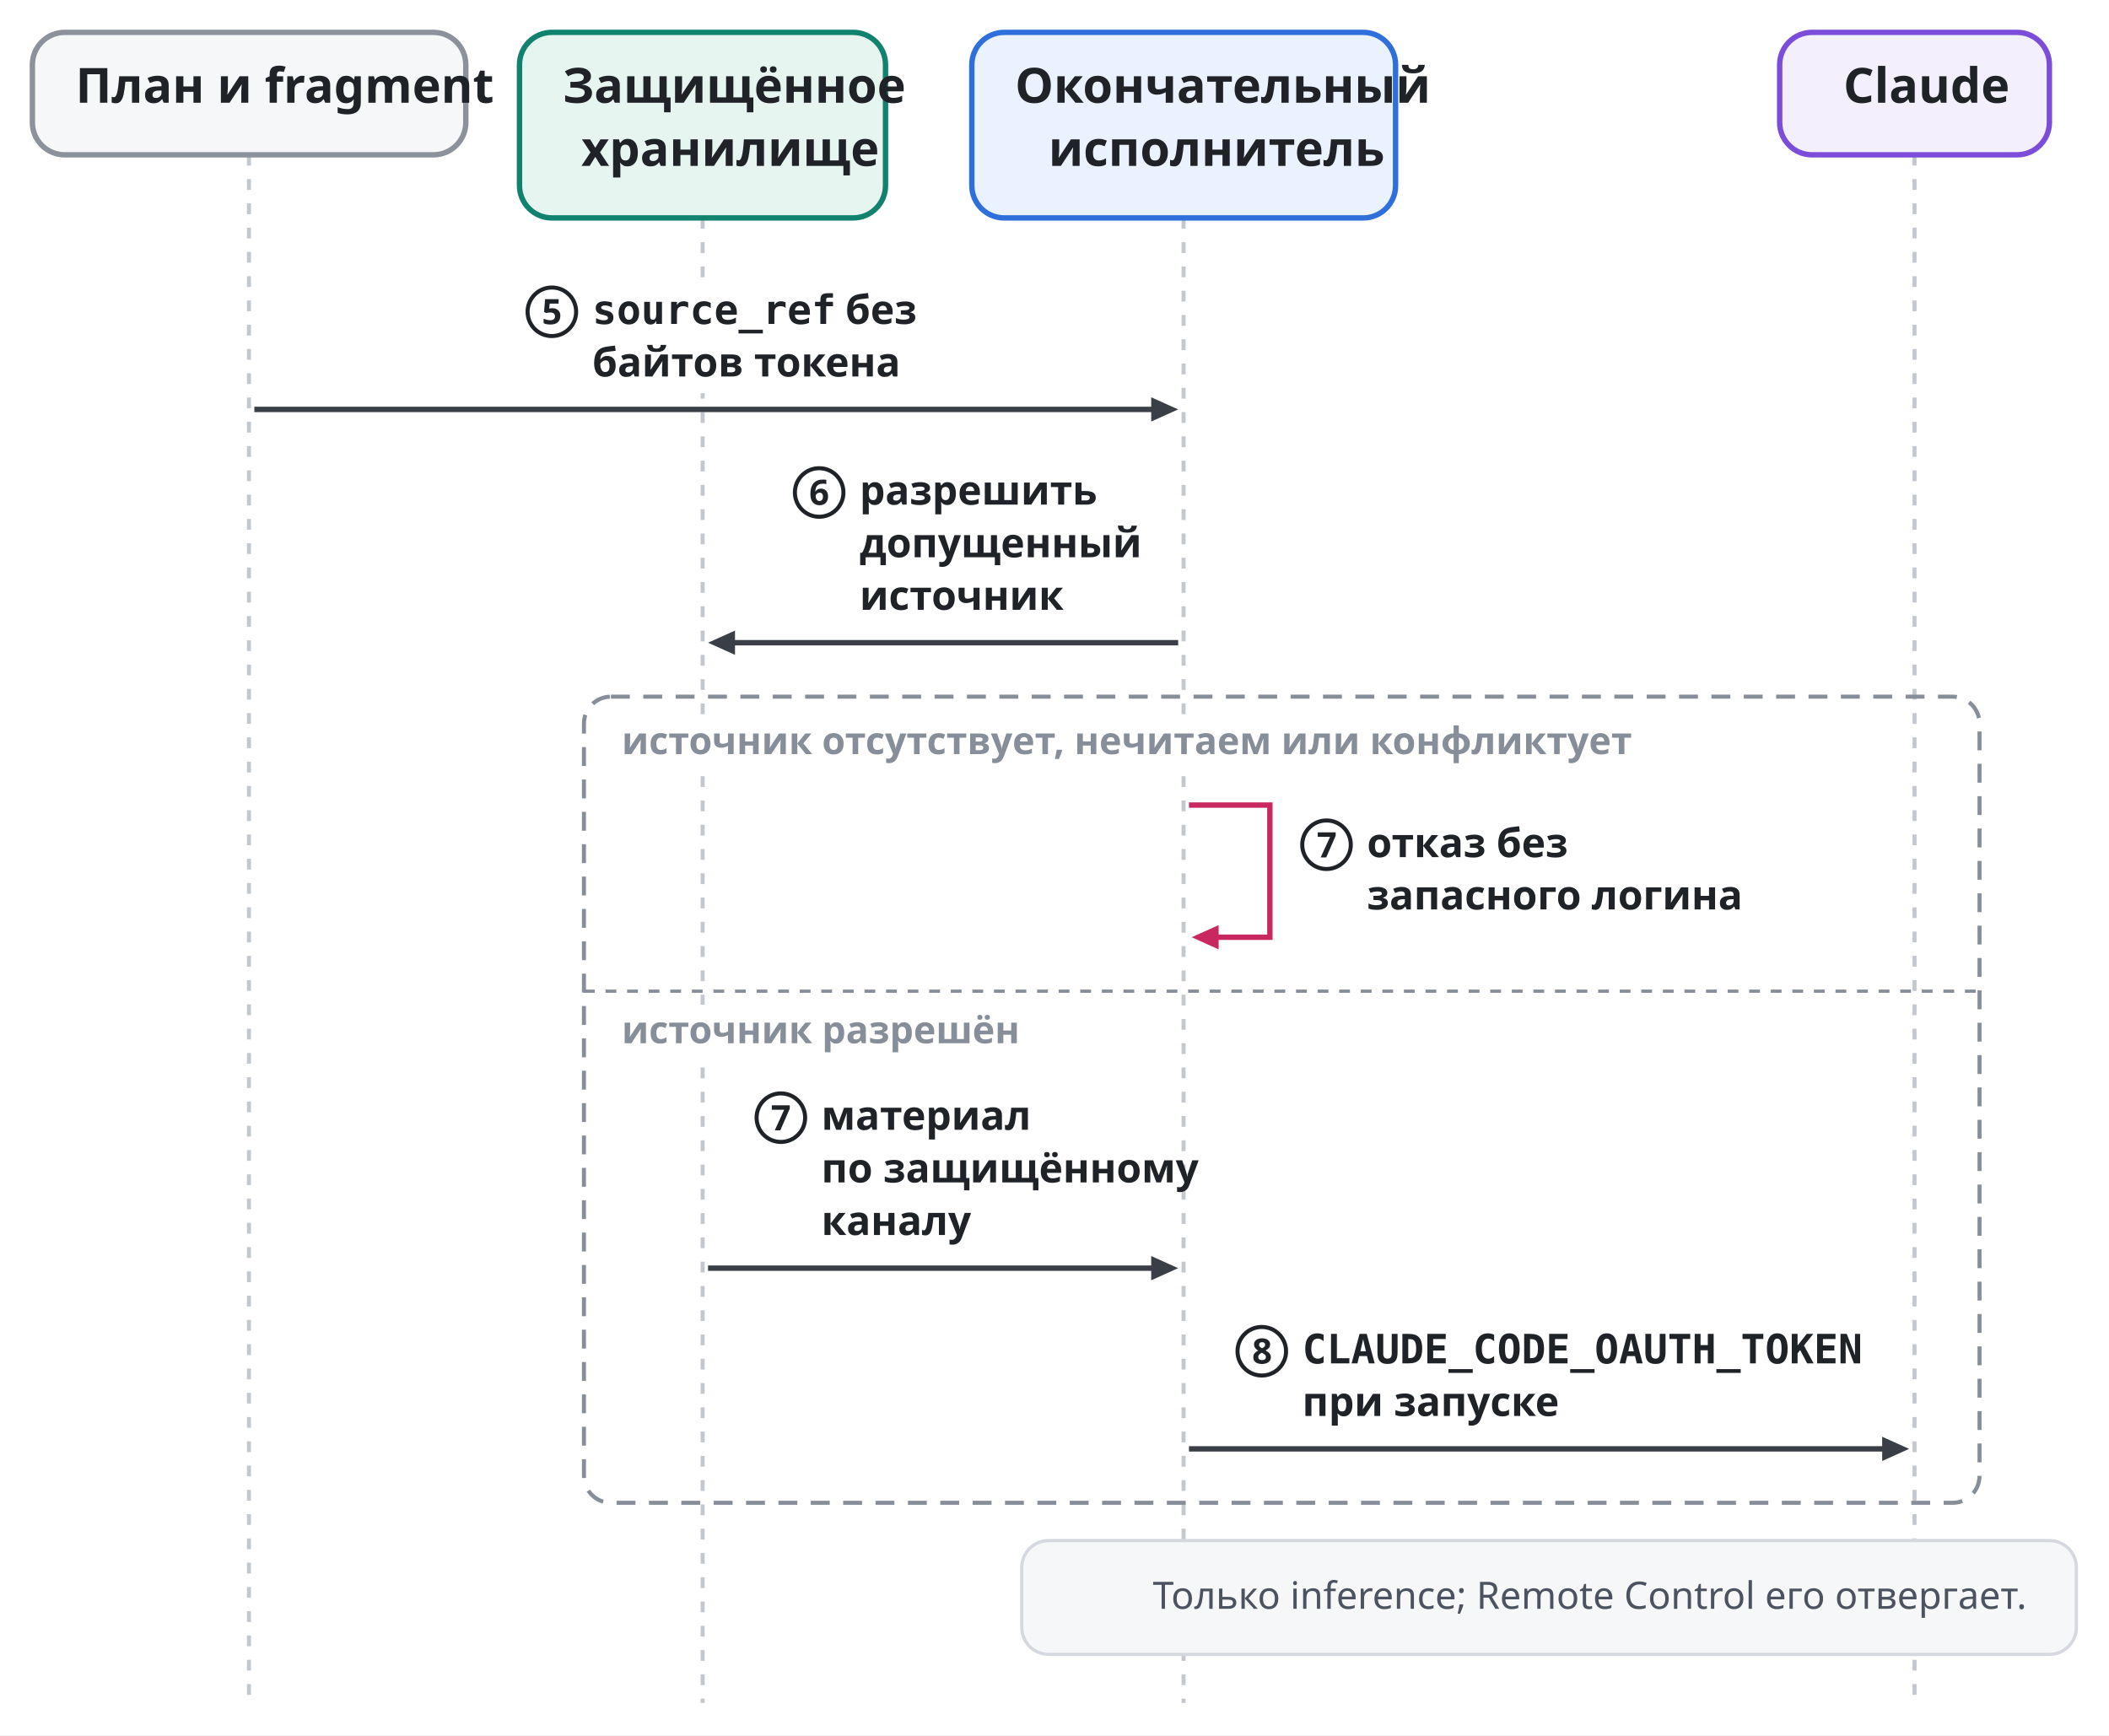
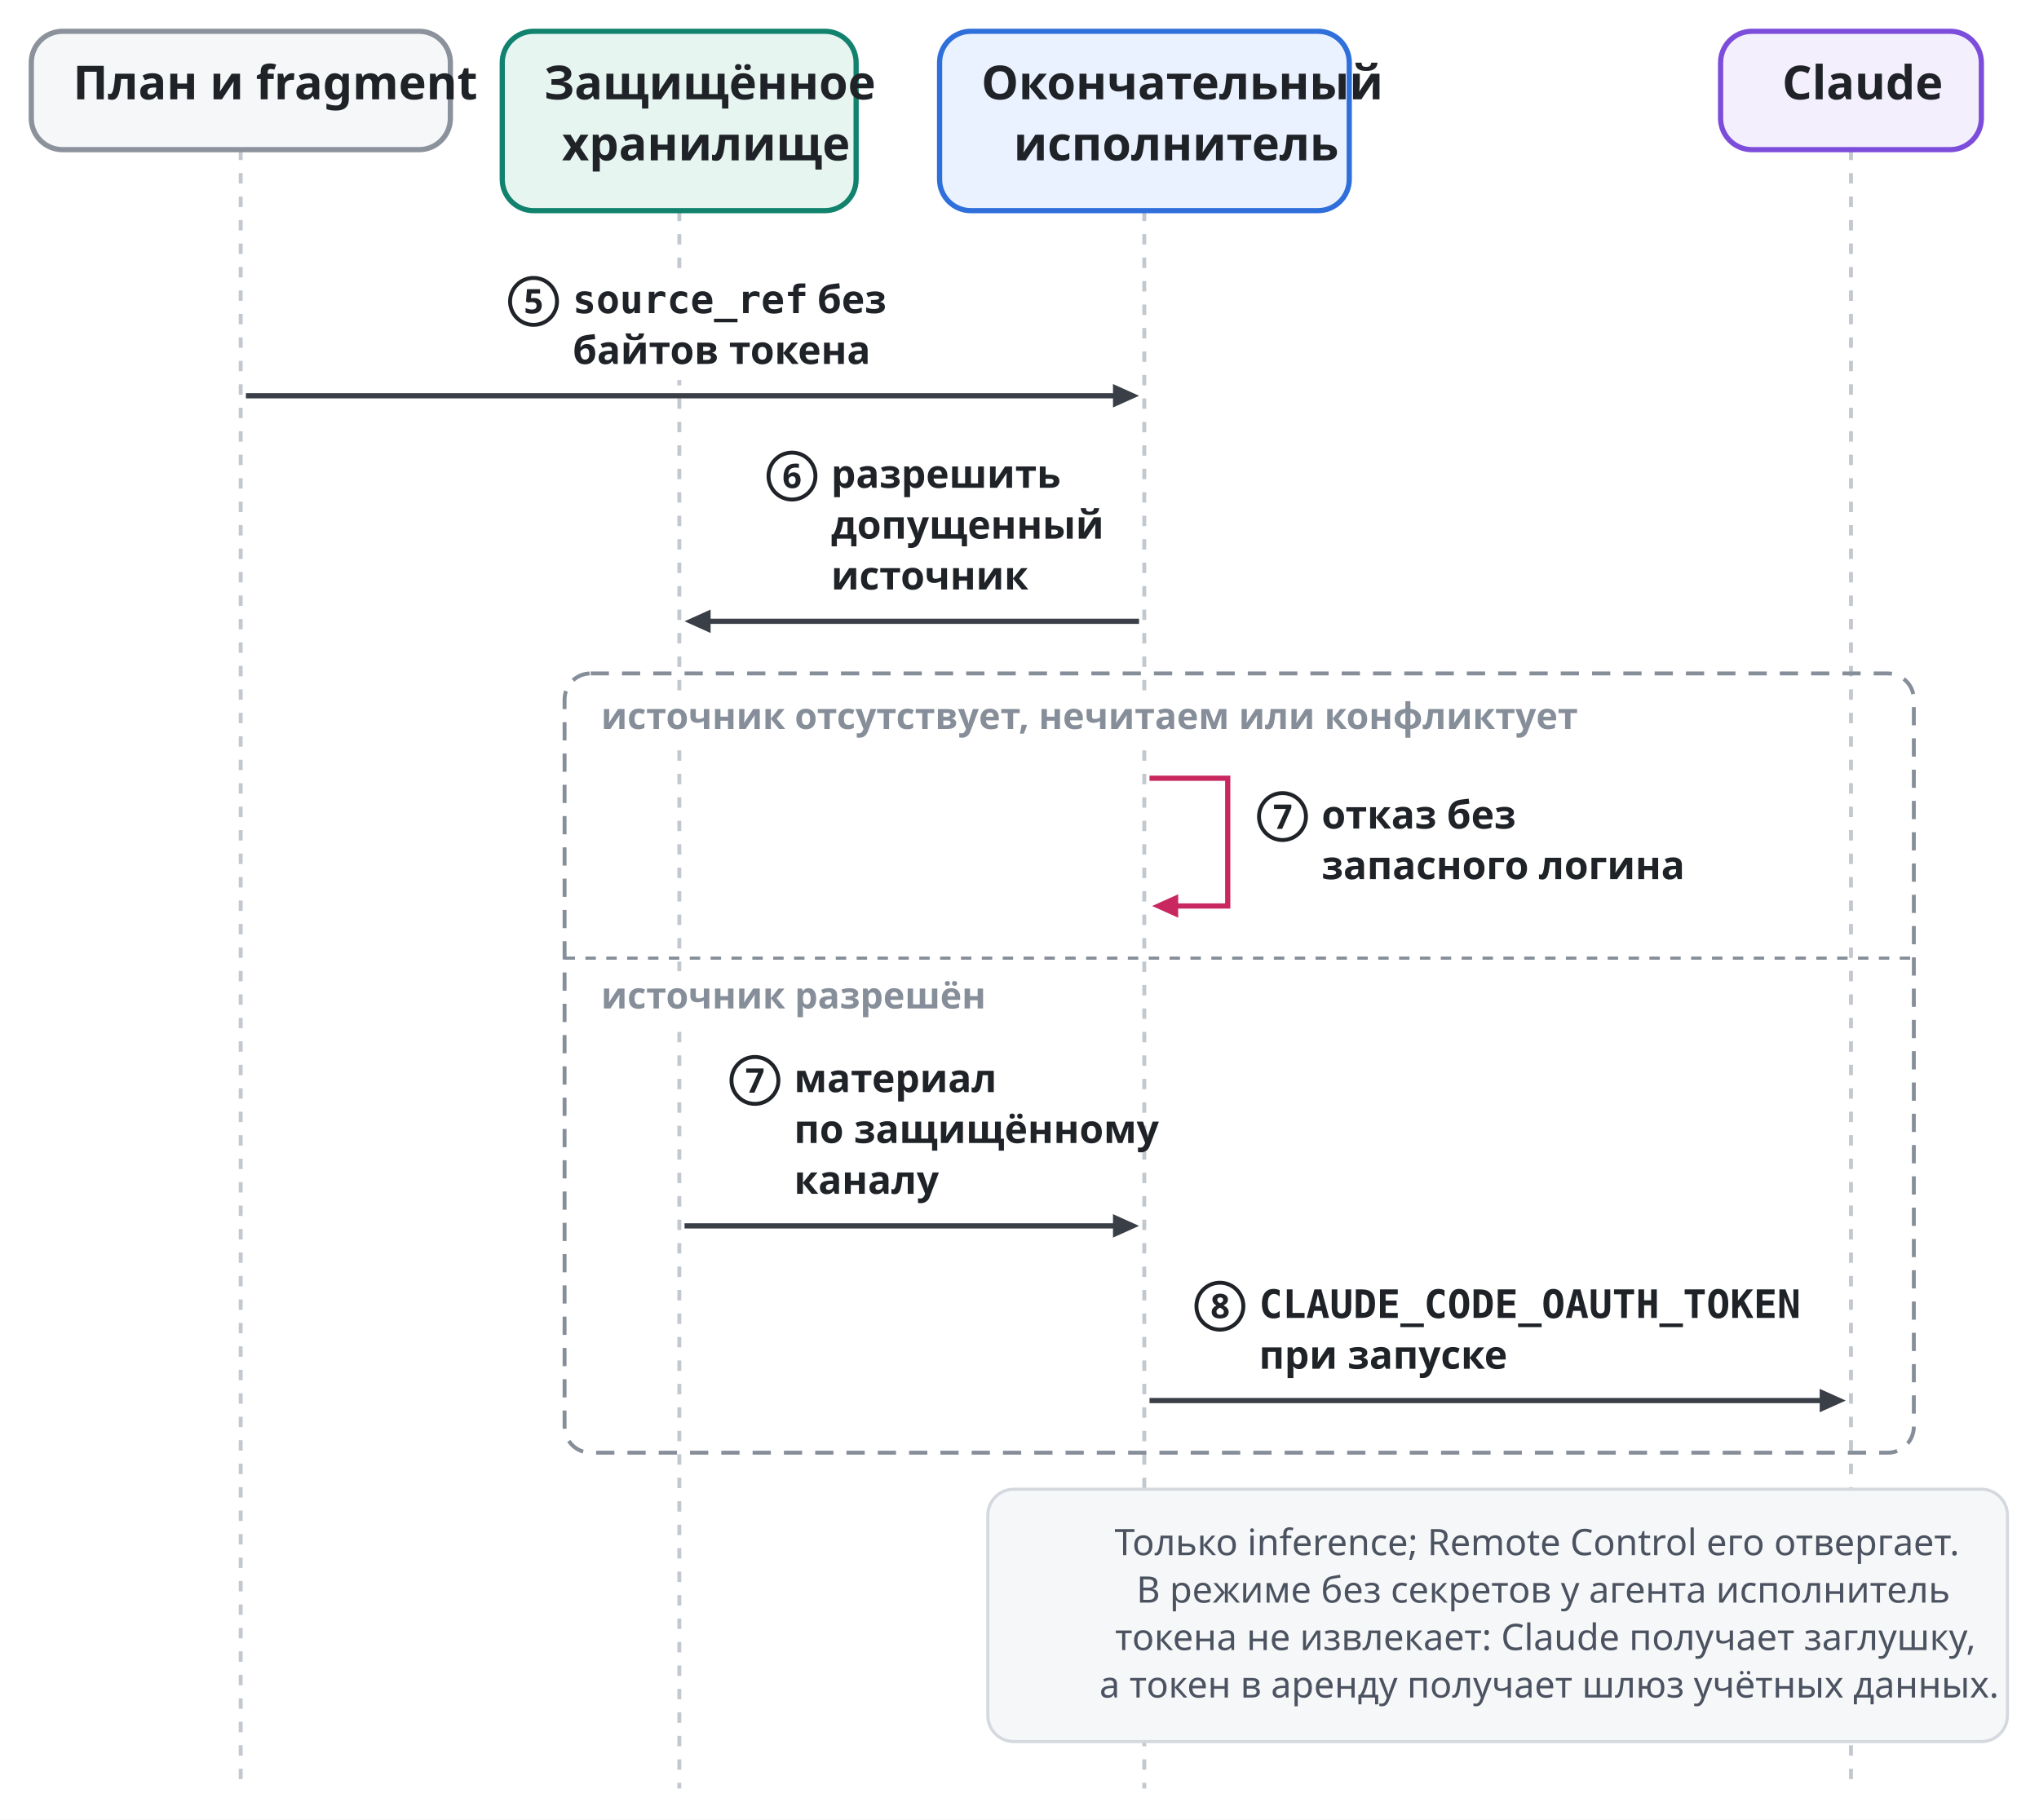
- <svg xmlns="http://www.w3.org/2000/svg" width="781.9" height="643.4" viewBox="0 0 781.9 643.4">
-   <rect width="781.9" height="643.4" fill="#ffffff" />
+ <svg xmlns="http://www.w3.org/2000/svg" width="781.9" height="698" viewBox="0 0 781.9 698">
+   <rect width="781.9" height="698" fill="#ffffff" />
  <g transform="translate(12 12)">
    <g transform="translate(80.3 0)">
-       <line x1="0" y1="45.4" x2="0" y2="619.4" stroke="#c3c8cf" stroke-width="1.5" stroke-dasharray="4 5" />
-       <line x1="168.2" y1="68.8" x2="168.2" y2="619.4" stroke="#c3c8cf" stroke-width="1.5" stroke-dasharray="4 5" />
-       <line x1="346.5" y1="68.8" x2="346.5" y2="619.4" stroke="#c3c8cf" stroke-width="1.5" stroke-dasharray="4 5" />
-       <line x1="617.5" y1="45.4" x2="617.5" y2="619.4" stroke="#c3c8cf" stroke-width="1.5" stroke-dasharray="4 5" />
+       <line x1="0" y1="45.4" x2="0" y2="674" stroke="#c3c8cf" stroke-width="1.5" stroke-dasharray="4 5" />
+       <line x1="168.2" y1="68.8" x2="168.2" y2="674" stroke="#c3c8cf" stroke-width="1.5" stroke-dasharray="4 5" />
+       <line x1="346.5" y1="68.8" x2="346.5" y2="674" stroke="#c3c8cf" stroke-width="1.5" stroke-dasharray="4 5" />
+       <line x1="617.5" y1="45.4" x2="617.5" y2="674" stroke="#c3c8cf" stroke-width="1.5" stroke-dasharray="4 5" />
      <rect x="124.2" y="246.3" width="517.4" height="298.9" rx="10" fill="none" stroke="#868e99" stroke-width="1.5" stroke-dasharray="7 5" class="frame" data-kind="alt" />
      <line x1="124.2" y1="355.5" x2="641.5" y2="355.5" stroke="#868e99" stroke-width="1.2" stroke-dasharray="4 4" />
      <rect x="132.2" y="253.3" width="316" height="20.2" fill="#ffffff" class="plate" />
      <text x="138.2" y="267.6" font-size="14" fill="#868e99">
        <tspan font-family="PT Sans, sans-serif" font-weight="bold">источник отсутствует, нечитаем или конфликтует</tspan>
      </text>
      <rect x="132.2" y="360.5" width="132.1" height="20.2" fill="#ffffff" class="plate" />
      <text x="138.2" y="374.8" font-size="14" fill="#868e99">
        <tspan font-family="PT Sans, sans-serif" font-weight="bold">источник разрешён</tspan>
      </text>
      <rect x="-80.3" y="0" width="160.7" height="45.4" rx="12" fill="#f6f7f9" stroke="#8b929c" stroke-width="2" class="box" data-id="plan" />
      <text x="-64.3" y="26.1" font-size="18" fill="#1f2328">
        <tspan font-family="PT Sans, sans-serif" font-weight="bold">План и fragment</tspan>
      </text>
      <rect x="100.3" y="0" width="135.7" height="68.8" rx="12" fill="#e7f5f1" stroke="#11826d" stroke-width="2" class="box" data-id="store" />
      <text x="116.3" y="26.1" font-size="18" fill="#1f2328">
        <tspan font-family="PT Sans, sans-serif" font-weight="bold">Защищённое</tspan>
      </text>
      <text x="123.2" y="49.5" font-size="18" fill="#1f2328">
        <tspan font-family="PT Sans, sans-serif" font-weight="bold">хранилище</tspan>
      </text>
      <rect x="268" y="0" width="157.1" height="68.8" rx="12" fill="#ebf2ff" stroke="#2f6fdb" stroke-width="2" class="box" data-id="executor" />
      <text x="284" y="26.1" font-size="18" fill="#1f2328">
        <tspan font-family="PT Sans, sans-serif" font-weight="bold">Окончательный</tspan>
      </text>
      <text x="296.4" y="49.5" font-size="18" fill="#1f2328">
        <tspan font-family="PT Sans, sans-serif" font-weight="bold">исполнитель</tspan>
      </text>
      <rect x="567.5" y="0" width="100" height="45.4" rx="12" fill="#f3effd" stroke="#7c4ddb" stroke-width="2" class="box" data-id="claude" />
      <text x="591.1" y="26.1" font-size="18" fill="#1f2328">
        <tspan font-family="PT Sans, sans-serif" font-weight="bold">Claude</tspan>
      </text>
      <path d="M 2 139.8 L 338.5 139.8" fill="none" stroke="#3a3f47" stroke-width="2" class="edge" data-from="plan" data-to="executor" data-edge="m0" />
      <polygon points="344.5,139.8 334.5,135.3 334.5,144.3" fill="#3a3f47" />
      <rect x="99.3" y="92.8" width="147.9" height="41" fill="#ffffff" class="plate" />
      <g class="label" data-edge="m0">
        <circle cx="112.3" cy="103.6" r="9" fill="#ffffff" stroke="#1f2328" stroke-width="1.5" class="step" />
        <text x="108.6" y="108.2" font-size="13" fill="#1f2328">
          <tspan font-family="PT Sans, sans-serif" font-weight="bold">5</tspan>
        </text>
        <text x="127.3" y="108.1" font-size="15" fill="#1f2328">
          <tspan font-family="PT Mono, monospace" font-weight="bold">source_ref</tspan>
          <tspan x="221.1" font-family="PT Sans, sans-serif" font-weight="bold">без</tspan>
        </text>
        <text x="127.3" y="127.6" font-size="15" fill="#1f2328">
          <tspan font-family="PT Sans, sans-serif" font-weight="bold">байтов токена</tspan>
        </text>
      </g>
      <path d="M 344.5 226.3 L 176.2 226.3" fill="none" stroke="#3a3f47" stroke-width="2" class="edge" data-from="executor" data-to="store" data-edge="m1" />
      <polygon points="170.2,226.3 180.2,230.8 180.2,221.8" fill="#3a3f47" />
      <rect x="198.4" y="159.8" width="117.9" height="60.5" fill="#ffffff" class="plate" />
      <g class="label" data-edge="m1">
        <circle cx="211.4" cy="170.6" r="9" fill="#ffffff" stroke="#1f2328" stroke-width="1.5" class="step" />
        <text x="207.7" y="175.2" font-size="13" fill="#1f2328">
          <tspan font-family="PT Sans, sans-serif" font-weight="bold">6</tspan>
        </text>
        <text x="226.4" y="175.1" font-size="15" fill="#1f2328">
          <tspan font-family="PT Sans, sans-serif" font-weight="bold">разрешить</tspan>
        </text>
        <text x="226.4" y="194.6" font-size="15" fill="#1f2328">
          <tspan font-family="PT Sans, sans-serif" font-weight="bold">допущенный</tspan>
        </text>
        <text x="226.4" y="214.1" font-size="15" fill="#1f2328">
          <tspan font-family="PT Sans, sans-serif" font-weight="bold">источник</tspan>
        </text>
      </g>
      <path d="M 348.5 286.5 L 378.5 286.5 L 378.5 335.5 L 355.5 335.5" fill="none" stroke="#c8285f" stroke-width="2" class="edge" data-from="executor" data-to="executor" data-edge="m2" />
      <polygon points="349.5,335.5 359.5,340 359.5,331" fill="#c8285f" />
      <rect x="386.5" y="290.5" width="146.5" height="41" fill="#ffffff" class="plate" />
      <g class="label" data-edge="m2">
        <circle cx="399.5" cy="301.2" r="9" fill="#ffffff" stroke="#1f2328" stroke-width="1.5" class="step" />
        <text x="395.9" y="305.9" font-size="13" fill="#1f2328">
          <tspan font-family="PT Sans, sans-serif" font-weight="bold">7</tspan>
        </text>
        <text x="414.5" y="305.8" font-size="15" fill="#1f2328">
          <tspan font-family="PT Sans, sans-serif" font-weight="bold">отказ без</tspan>
        </text>
        <text x="414.5" y="325.2" font-size="15" fill="#1f2328">
          <tspan font-family="PT Sans, sans-serif" font-weight="bold">запасного логина</tspan>
        </text>
      </g>
      <path d="M 170.2 458.2 L 338.5 458.2" fill="none" stroke="#3a3f47" stroke-width="2" class="edge" data-from="store" data-to="executor" data-edge="m3" />
      <polygon points="344.5,458.2 334.5,453.7 334.5,462.7" fill="#3a3f47" />
      <rect x="184.2" y="391.7" width="146.4" height="60.5" fill="#ffffff" class="plate" />
      <g class="label" data-edge="m3">
        <circle cx="197.2" cy="402.4" r="9" fill="#ffffff" stroke="#1f2328" stroke-width="1.5" class="step" />
        <text x="193.5" y="407.1" font-size="13" fill="#1f2328">
          <tspan font-family="PT Sans, sans-serif" font-weight="bold">7</tspan>
        </text>
        <text x="212.2" y="406.9" font-size="15" fill="#1f2328">
          <tspan font-family="PT Sans, sans-serif" font-weight="bold">материал</tspan>
        </text>
        <text x="212.2" y="426.4" font-size="15" fill="#1f2328">
          <tspan font-family="PT Sans, sans-serif" font-weight="bold">по защищённому</tspan>
        </text>
        <text x="212.2" y="445.9" font-size="15" fill="#1f2328">
          <tspan font-family="PT Sans, sans-serif" font-weight="bold">каналу</tspan>
        </text>
      </g>
      <path d="M 348.5 525.2 L 609.5 525.2" fill="none" stroke="#3a3f47" stroke-width="2" class="edge" data-from="executor" data-to="claude" data-edge="m4" />
      <polygon points="615.5,525.2 605.5,520.7 605.5,529.7" fill="#3a3f47" />
      <rect x="362.5" y="478.2" width="239" height="41" fill="#ffffff" class="plate" />
      <g class="label" data-edge="m4">
        <circle cx="375.5" cy="489" r="9" fill="#ffffff" stroke="#1f2328" stroke-width="1.5" class="step" />
        <text x="371.9" y="493.6" font-size="13" fill="#1f2328">
          <tspan font-family="PT Sans, sans-serif" font-weight="bold">8</tspan>
        </text>
        <text x="390.5" y="493.5" font-size="15" fill="#1f2328">
          <tspan font-family="PT Mono, monospace" font-weight="bold">CLAUDE_CODE_OAUTH_TOKEN</tspan>
        </text>
        <text x="390.5" y="513" font-size="15" fill="#1f2328">
          <tspan font-family="PT Sans, sans-serif" font-weight="bold">при запуске</tspan>
        </text>
      </g>
-       <rect x="286.5" y="559.2" width="391" height="42.2" rx="10" fill="#f6f7f9" stroke="#d5d9df" stroke-width="1.2" class="note" />
+       <rect x="286.5" y="559.2" width="391" height="96.8" rx="10" fill="#f6f7f9" stroke="#d5d9df" stroke-width="1.2" class="note" />
      <text x="335.1" y="584.5" font-size="14" fill="#4b5260">
        <tspan font-family="PT Sans, sans-serif">Только inference; Remote Control его отвергает.</tspan>
+       </text>
+       <text x="343.5" y="602.7" font-size="14" fill="#4b5260">
+         <tspan font-family="PT Sans, sans-serif">В режиме без секретов у агента исполнитель</tspan>
+       </text>
+       <text x="335.3" y="620.9" font-size="14" fill="#4b5260">
+         <tspan font-family="PT Sans, sans-serif">токена не извлекает: Claude получает заглушку,</tspan>
+       </text>
+       <text x="329.3" y="639.1" font-size="14" fill="#4b5260">
+         <tspan font-family="PT Sans, sans-serif">а токен в аренду получает шлюз учётных данных.</tspan>
      </text>
    </g>
  </g>
</svg>
